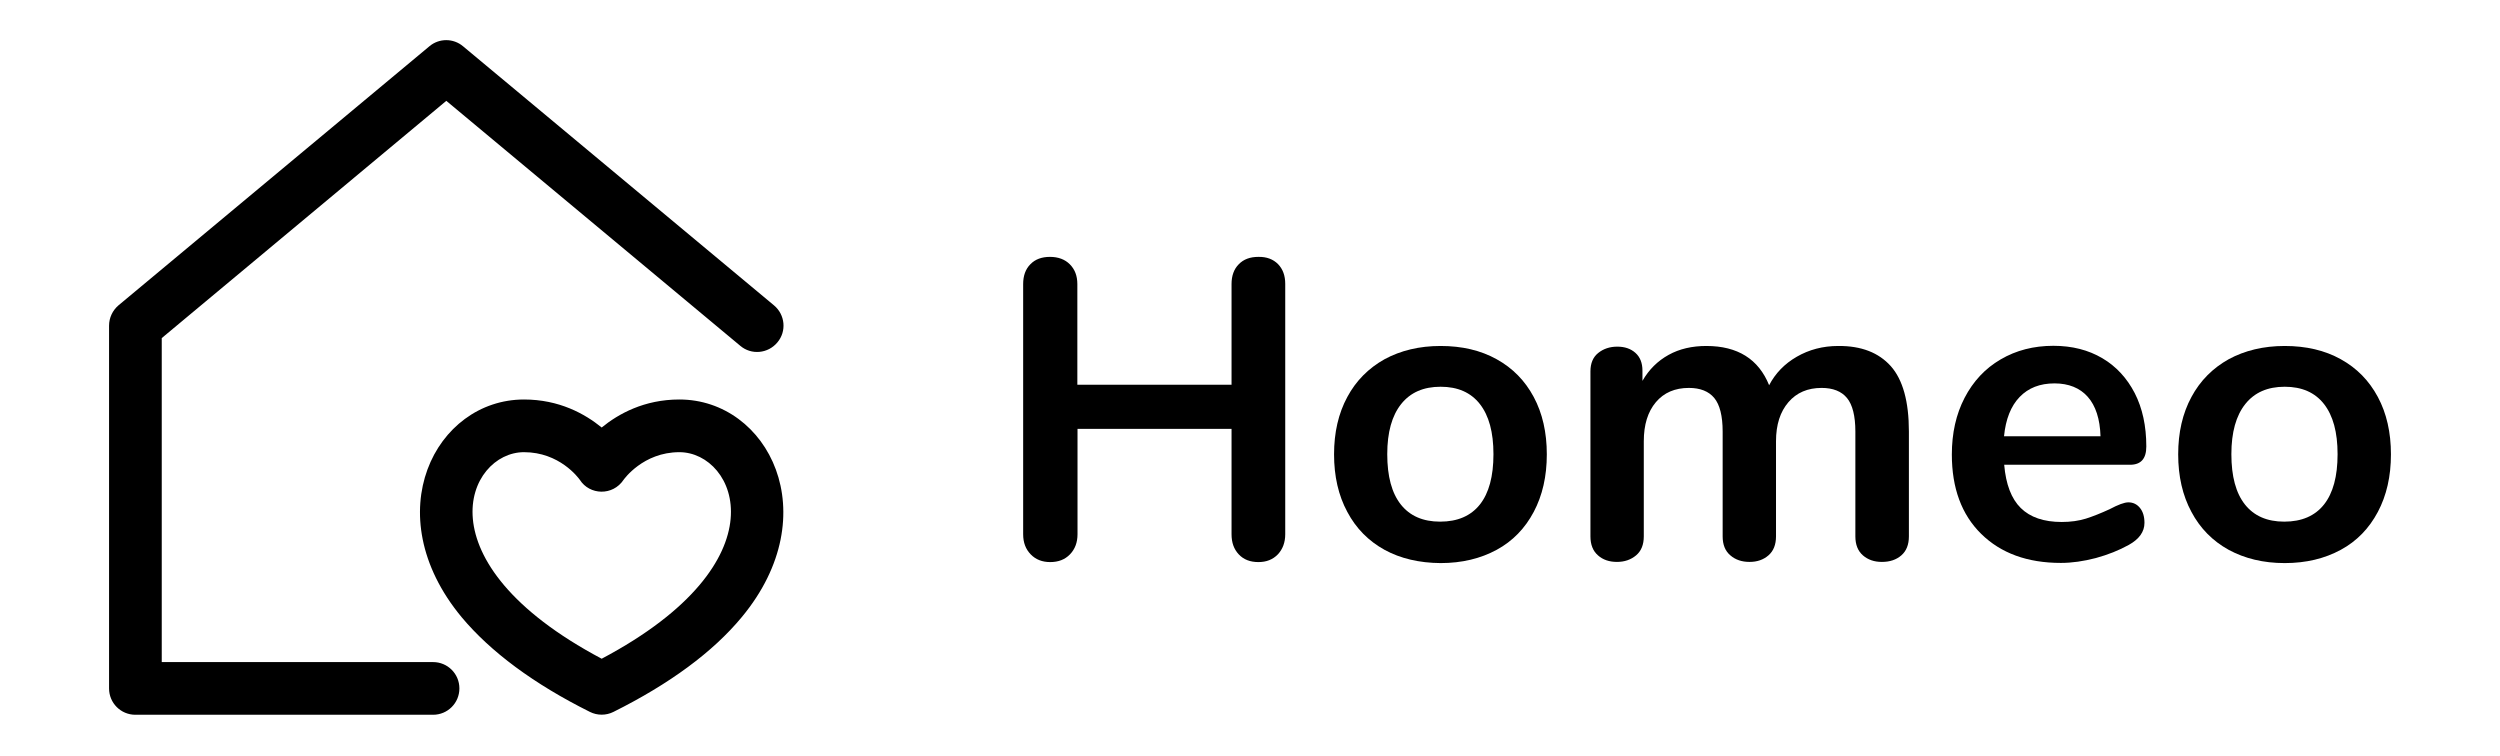
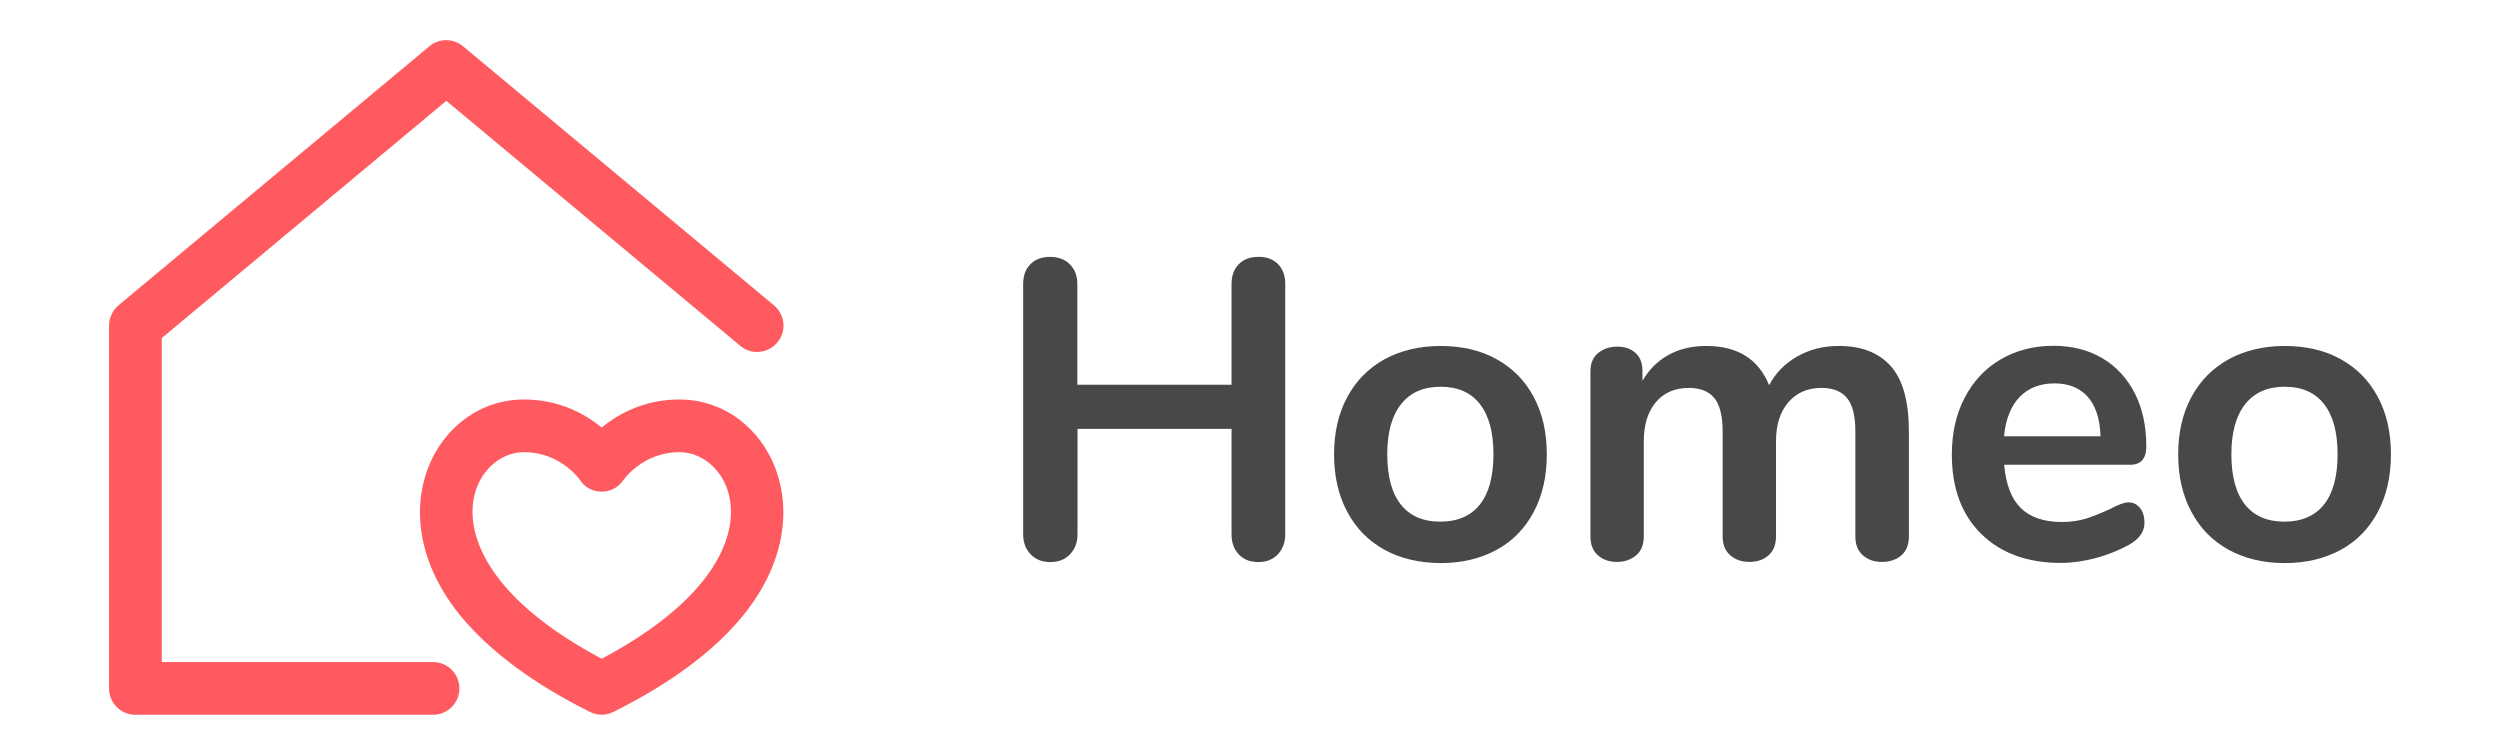
<svg xmlns="http://www.w3.org/2000/svg" version="1.1" id="Layer_1" x="0px" y="0px" viewBox="0 0 1490 450" style="enable-background:new 0 0 1490 450;" xml:space="preserve">
  <style type="text/css">
	.st0{fill:#FF5A5F;}
	.st1{fill:#484848;}
</style>
  <g>
-     <path className="st0" d="M273.8,410.3c0,8.7-7,15.7-15.7,15.7H80.7C72,426,65,419,65,410.3V194.1c0-4.7,2.1-9.1,5.6-12.1L255.9,27.6   c5.8-4.9,14.3-4.9,20.1,0l185.3,154.4c6.7,5.6,7.6,15.5,2,22.1c-5.6,6.7-15.5,7.6-22.1,2L266,60.1L96.4,201.5v193.1h161.7   C266.8,394.6,273.8,401.6,273.8,410.3z M442.1,367.8c-17.2,20.8-43,39.8-76.5,56.5c-4.4,2.2-9.6,2.2-14,0   c-33.5-16.7-59.2-35.8-76.5-56.5c-51.1-61.7-15.5-129.7,37.2-129.7c21,0,36.4,8.6,46.3,16.7c9.9-8.1,25.3-16.7,46.3-16.7   C457.7,238.1,493.1,306.3,442.1,367.8z M404.9,269.5c-21.7,0-33.1,16.3-33.2,16.4c-6.5,9.8-20.3,9.2-26.1,0.1   c-1-1.4-12.2-16.5-33.3-16.5c-33.8,0-62.9,65.2,46.3,123.1C467.9,334.7,438.8,269.5,404.9,269.5z" />
+     <path class="st0" d="M273.8,410.3c0,8.7-7,15.7-15.7,15.7H80.7C72,426,65,419,65,410.3V194.1c0-4.7,2.1-9.1,5.6-12.1L255.9,27.6   c5.8-4.9,14.3-4.9,20.1,0l185.3,154.4c6.7,5.6,7.6,15.5,2,22.1c-5.6,6.7-15.5,7.6-22.1,2L266,60.1L96.4,201.5v193.1h161.7   C266.8,394.6,273.8,401.6,273.8,410.3z M442.1,367.8c-17.2,20.8-43,39.8-76.5,56.5c-4.4,2.2-9.6,2.2-14,0   c-33.5-16.7-59.2-35.8-76.5-56.5c-51.1-61.7-15.5-129.7,37.2-129.7c21,0,36.4,8.6,46.3,16.7c9.9-8.1,25.3-16.7,46.3-16.7   C457.7,238.1,493.1,306.3,442.1,367.8z M404.9,269.5c-21.7,0-33.1,16.3-33.2,16.4c-6.5,9.8-20.3,9.2-26.1,0.1   c-1-1.4-12.2-16.5-33.3-16.5c-33.8,0-62.9,65.2,46.3,123.1C467.9,334.7,438.8,269.5,404.9,269.5z" />
    <g>
-       <path className="st1" d="M761.7,157.4c2.9,3,4.3,6.9,4.3,11.8v149.2c0,4.9-1.5,8.9-4.4,12c-3,3.1-6.8,4.6-11.6,4.6    c-4.9,0-8.8-1.5-11.7-4.6c-2.9-3.1-4.3-7-4.3-12v-62.8h-91.8v62.8c0,4.9-1.5,8.9-4.5,12s-6.9,4.6-11.8,4.6    c-4.7,0-8.6-1.5-11.6-4.6c-3-3.1-4.5-7-4.5-12V169.3c0-4.9,1.4-8.9,4.3-11.8c2.9-3,6.8-4.4,11.7-4.4c4.9,0,8.9,1.5,11.8,4.4    c3,3,4.5,6.9,4.5,11.8v60H734v-60c0-4.9,1.4-8.9,4.3-11.8c2.9-3,6.8-4.4,11.7-4.4C754.9,153,758.8,154.5,761.7,157.4z" />
-       <path className="st1" d="M825.2,327.7c-9.6-5.3-17-12.8-22.2-22.6c-5.3-9.8-7.9-21.3-7.9-34.3s2.6-24.4,7.9-34.2    c5.2-9.7,12.7-17.2,22.2-22.5c9.6-5.2,20.7-7.9,33.4-7.9c12.7,0,23.9,2.6,33.4,7.9c9.6,5.3,16.9,12.8,22.1,22.5    c5.2,9.7,7.8,21.1,7.8,34.2s-2.6,24.5-7.8,34.3c-5.2,9.8-12.5,17.4-22.1,22.6c-9.6,5.2-20.7,7.9-33.4,7.9    C845.9,335.5,834.7,332.9,825.2,327.7z M882,300.7c5.4-6.8,8.1-16.8,8.1-30c0-13.1-2.7-23-8.1-29.9c-5.4-6.9-13.2-10.3-23.4-10.3    s-18,3.4-23.5,10.3c-5.5,6.9-8.3,16.8-8.3,29.9c0,13.2,2.7,23.2,8.1,30c5.4,6.8,13.2,10.2,23.4,10.2    C868.7,310.9,876.6,307.5,882,300.7z" />
-       <path className="st1" d="M1126.9,218.2c7.2,8.1,10.8,21.1,10.8,39v62.5c0,4.9-1.5,8.7-4.5,11.3c-3,2.6-6.8,3.9-11.6,3.9    c-4.6,0-8.3-1.3-11.3-3.9c-3-2.6-4.5-6.4-4.5-11.3v-62.5c0-9.3-1.7-16-5-20c-3.3-4-8.4-6-15.1-6c-8.3,0-14.9,2.8-19.8,8.5    c-4.9,5.7-7.4,13.4-7.4,23.3v56.7c0,4.9-1.5,8.7-4.5,11.3c-3,2.6-6.7,3.9-11.3,3.9c-4.6,0-8.4-1.3-11.4-3.9    c-3.1-2.6-4.6-6.4-4.6-11.3v-62.5c0-9.3-1.7-16-5-20c-3.3-4-8.4-6-15.1-6c-8.3,0-14.9,2.8-19.7,8.5c-4.8,5.7-7.2,13.4-7.2,23.3    v56.7c0,4.9-1.5,8.7-4.6,11.3c-3.1,2.6-6.9,3.9-11.4,3.9c-4.6,0-8.4-1.3-11.3-3.9c-3-2.6-4.5-6.4-4.5-11.3v-98.4    c0-4.7,1.5-8.4,4.6-10.9c3.1-2.5,6.9-3.8,11.4-3.8c4.4,0,8,1.2,10.8,3.7c2.8,2.5,4.2,6,4.2,10.6v6.1c3.9-6.8,9.1-11.9,15.6-15.5    c6.5-3.6,14-5.3,22.5-5.3c18.6,0,31.1,7.8,37.4,23.4c3.7-7.1,9.2-12.8,16.5-17c7.3-4.2,15.5-6.4,24.7-6.4    C1109.4,206.1,1119.7,210.2,1126.9,218.2z" />
-       <path className="st1" d="M1275.4,302.7c1.8,2.2,2.7,5.2,2.7,8.9c0,5.3-3.1,9.7-9.4,13.2c-5.8,3.2-12.3,5.8-19.6,7.8    c-7.3,1.9-14.2,2.9-20.8,2.9c-20,0-35.8-5.8-47.5-17.3c-11.7-11.5-17.5-27.3-17.5-47.3c0-12.7,2.5-24,7.6-33.8    c5.1-9.8,12.2-17.5,21.5-22.9c9.2-5.4,19.7-8.1,31.4-8.1c11.2,0,20.9,2.5,29.2,7.4c8.3,4.9,14.7,11.9,19.3,20.8    c4.6,9,6.9,19.6,6.9,31.8c0,7.3-3.2,10.9-9.7,10.9h-75c1,11.7,4.3,20.3,9.9,25.8c5.6,5.5,13.7,8.3,24.4,8.3c5.4,0,10.2-0.7,14.4-2    c4.1-1.3,8.9-3.2,14.1-5.6c5.1-2.7,8.8-4.1,11.2-4.1C1271.3,299.4,1273.6,300.5,1275.4,302.7z M1203.7,236.6    c-5.2,5.4-8.3,13.2-9.3,23.4h57.5c-0.3-10.3-2.9-18.2-7.6-23.5c-4.7-5.3-11.4-8-19.8-8C1215.8,228.5,1208.9,231.2,1203.7,236.6z" />
-       <path className="st1" d="M1328.3,327.7c-9.6-5.3-17-12.8-22.2-22.6c-5.3-9.8-7.9-21.3-7.9-34.3s2.6-24.4,7.9-34.2    c5.2-9.7,12.7-17.2,22.2-22.5c9.6-5.2,20.7-7.9,33.4-7.9s23.9,2.6,33.4,7.9c9.6,5.3,16.9,12.8,22.1,22.5    c5.2,9.7,7.8,21.1,7.8,34.2s-2.6,24.5-7.8,34.3c-5.2,9.8-12.5,17.4-22.1,22.6c-9.6,5.2-20.7,7.9-33.4,7.9    S1337.9,332.9,1328.3,327.7z M1385.1,300.7c5.4-6.8,8.1-16.8,8.1-30c0-13.1-2.7-23-8.1-29.9c-5.4-6.9-13.2-10.3-23.4-10.3    c-10.2,0-18,3.4-23.5,10.3c-5.5,6.9-8.3,16.8-8.3,29.9c0,13.2,2.7,23.2,8.1,30c5.4,6.8,13.2,10.2,23.4,10.2    C1371.8,310.9,1379.7,307.5,1385.1,300.7z" />
+       <path class="st1" d="M761.7,157.4c2.9,3,4.3,6.9,4.3,11.8v149.2c0,4.9-1.5,8.9-4.4,12c-3,3.1-6.8,4.6-11.6,4.6    c-4.9,0-8.8-1.5-11.7-4.6c-2.9-3.1-4.3-7-4.3-12v-62.8h-91.8v62.8c0,4.9-1.5,8.9-4.5,12s-6.9,4.6-11.8,4.6    c-4.7,0-8.6-1.5-11.6-4.6c-3-3.1-4.5-7-4.5-12V169.3c0-4.9,1.4-8.9,4.3-11.8c2.9-3,6.8-4.4,11.7-4.4c4.9,0,8.9,1.5,11.8,4.4    c3,3,4.5,6.9,4.5,11.8v60H734v-60c0-4.9,1.4-8.9,4.3-11.8c2.9-3,6.8-4.4,11.7-4.4C754.9,153,758.8,154.5,761.7,157.4z" />
+       <path class="st1" d="M825.2,327.7c-9.6-5.3-17-12.8-22.2-22.6c-5.3-9.8-7.9-21.3-7.9-34.3s2.6-24.4,7.9-34.2    c5.2-9.7,12.7-17.2,22.2-22.5c9.6-5.2,20.7-7.9,33.4-7.9c12.7,0,23.9,2.6,33.4,7.9c9.6,5.3,16.9,12.8,22.1,22.5    c5.2,9.7,7.8,21.1,7.8,34.2s-2.6,24.5-7.8,34.3c-5.2,9.8-12.5,17.4-22.1,22.6c-9.6,5.2-20.7,7.9-33.4,7.9    C845.9,335.5,834.7,332.9,825.2,327.7z M882,300.7c5.4-6.8,8.1-16.8,8.1-30c0-13.1-2.7-23-8.1-29.9c-5.4-6.9-13.2-10.3-23.4-10.3    s-18,3.4-23.5,10.3c-5.5,6.9-8.3,16.8-8.3,29.9c0,13.2,2.7,23.2,8.1,30c5.4,6.8,13.2,10.2,23.4,10.2    C868.7,310.9,876.6,307.5,882,300.7z" />
+       <path class="st1" d="M1126.9,218.2c7.2,8.1,10.8,21.1,10.8,39v62.5c0,4.9-1.5,8.7-4.5,11.3c-3,2.6-6.8,3.9-11.6,3.9    c-4.6,0-8.3-1.3-11.3-3.9c-3-2.6-4.5-6.4-4.5-11.3v-62.5c0-9.3-1.7-16-5-20c-3.3-4-8.4-6-15.1-6c-8.3,0-14.9,2.8-19.8,8.5    c-4.9,5.7-7.4,13.4-7.4,23.3v56.7c0,4.9-1.5,8.7-4.5,11.3c-3,2.6-6.7,3.9-11.3,3.9c-4.6,0-8.4-1.3-11.4-3.9    c-3.1-2.6-4.6-6.4-4.6-11.3v-62.5c0-9.3-1.7-16-5-20c-3.3-4-8.4-6-15.1-6c-8.3,0-14.9,2.8-19.7,8.5c-4.8,5.7-7.2,13.4-7.2,23.3    v56.7c0,4.9-1.5,8.7-4.6,11.3c-3.1,2.6-6.9,3.9-11.4,3.9c-4.6,0-8.4-1.3-11.3-3.9c-3-2.6-4.5-6.4-4.5-11.3v-98.4    c0-4.7,1.5-8.4,4.6-10.9c3.1-2.5,6.9-3.8,11.4-3.8c4.4,0,8,1.2,10.8,3.7c2.8,2.5,4.2,6,4.2,10.6v6.1c3.9-6.8,9.1-11.9,15.6-15.5    c6.5-3.6,14-5.3,22.5-5.3c18.6,0,31.1,7.8,37.4,23.4c3.7-7.1,9.2-12.8,16.5-17c7.3-4.2,15.5-6.4,24.7-6.4    C1109.4,206.1,1119.7,210.2,1126.9,218.2z" />
+       <path class="st1" d="M1275.4,302.7c1.8,2.2,2.7,5.2,2.7,8.9c0,5.3-3.1,9.7-9.4,13.2c-5.8,3.2-12.3,5.8-19.6,7.8    c-7.3,1.9-14.2,2.9-20.8,2.9c-20,0-35.8-5.8-47.5-17.3c-11.7-11.5-17.5-27.3-17.5-47.3c0-12.7,2.5-24,7.6-33.8    c5.1-9.8,12.2-17.5,21.5-22.9c9.2-5.4,19.7-8.1,31.4-8.1c11.2,0,20.9,2.5,29.2,7.4c8.3,4.9,14.7,11.9,19.3,20.8    c4.6,9,6.9,19.6,6.9,31.8c0,7.3-3.2,10.9-9.7,10.9h-75c1,11.7,4.3,20.3,9.9,25.8c5.6,5.5,13.7,8.3,24.4,8.3c5.4,0,10.2-0.7,14.4-2    c4.1-1.3,8.9-3.2,14.1-5.6c5.1-2.7,8.8-4.1,11.2-4.1C1271.3,299.4,1273.6,300.5,1275.4,302.7z M1203.7,236.6    c-5.2,5.4-8.3,13.2-9.3,23.4h57.5c-0.3-10.3-2.9-18.2-7.6-23.5c-4.7-5.3-11.4-8-19.8-8C1215.8,228.5,1208.9,231.2,1203.7,236.6z" />
+       <path class="st1" d="M1328.3,327.7c-9.6-5.3-17-12.8-22.2-22.6c-5.3-9.8-7.9-21.3-7.9-34.3s2.6-24.4,7.9-34.2    c5.2-9.7,12.7-17.2,22.2-22.5c9.6-5.2,20.7-7.9,33.4-7.9s23.9,2.6,33.4,7.9c9.6,5.3,16.9,12.8,22.1,22.5    c5.2,9.7,7.8,21.1,7.8,34.2s-2.6,24.5-7.8,34.3c-5.2,9.8-12.5,17.4-22.1,22.6c-9.6,5.2-20.7,7.9-33.4,7.9    S1337.9,332.9,1328.3,327.7z M1385.1,300.7c5.4-6.8,8.1-16.8,8.1-30c0-13.1-2.7-23-8.1-29.9c-5.4-6.9-13.2-10.3-23.4-10.3    c-10.2,0-18,3.4-23.5,10.3c-5.5,6.9-8.3,16.8-8.3,29.9c0,13.2,2.7,23.2,8.1,30c5.4,6.8,13.2,10.2,23.4,10.2    C1371.8,310.9,1379.7,307.5,1385.1,300.7z" />
    </g>
  </g>
</svg>
